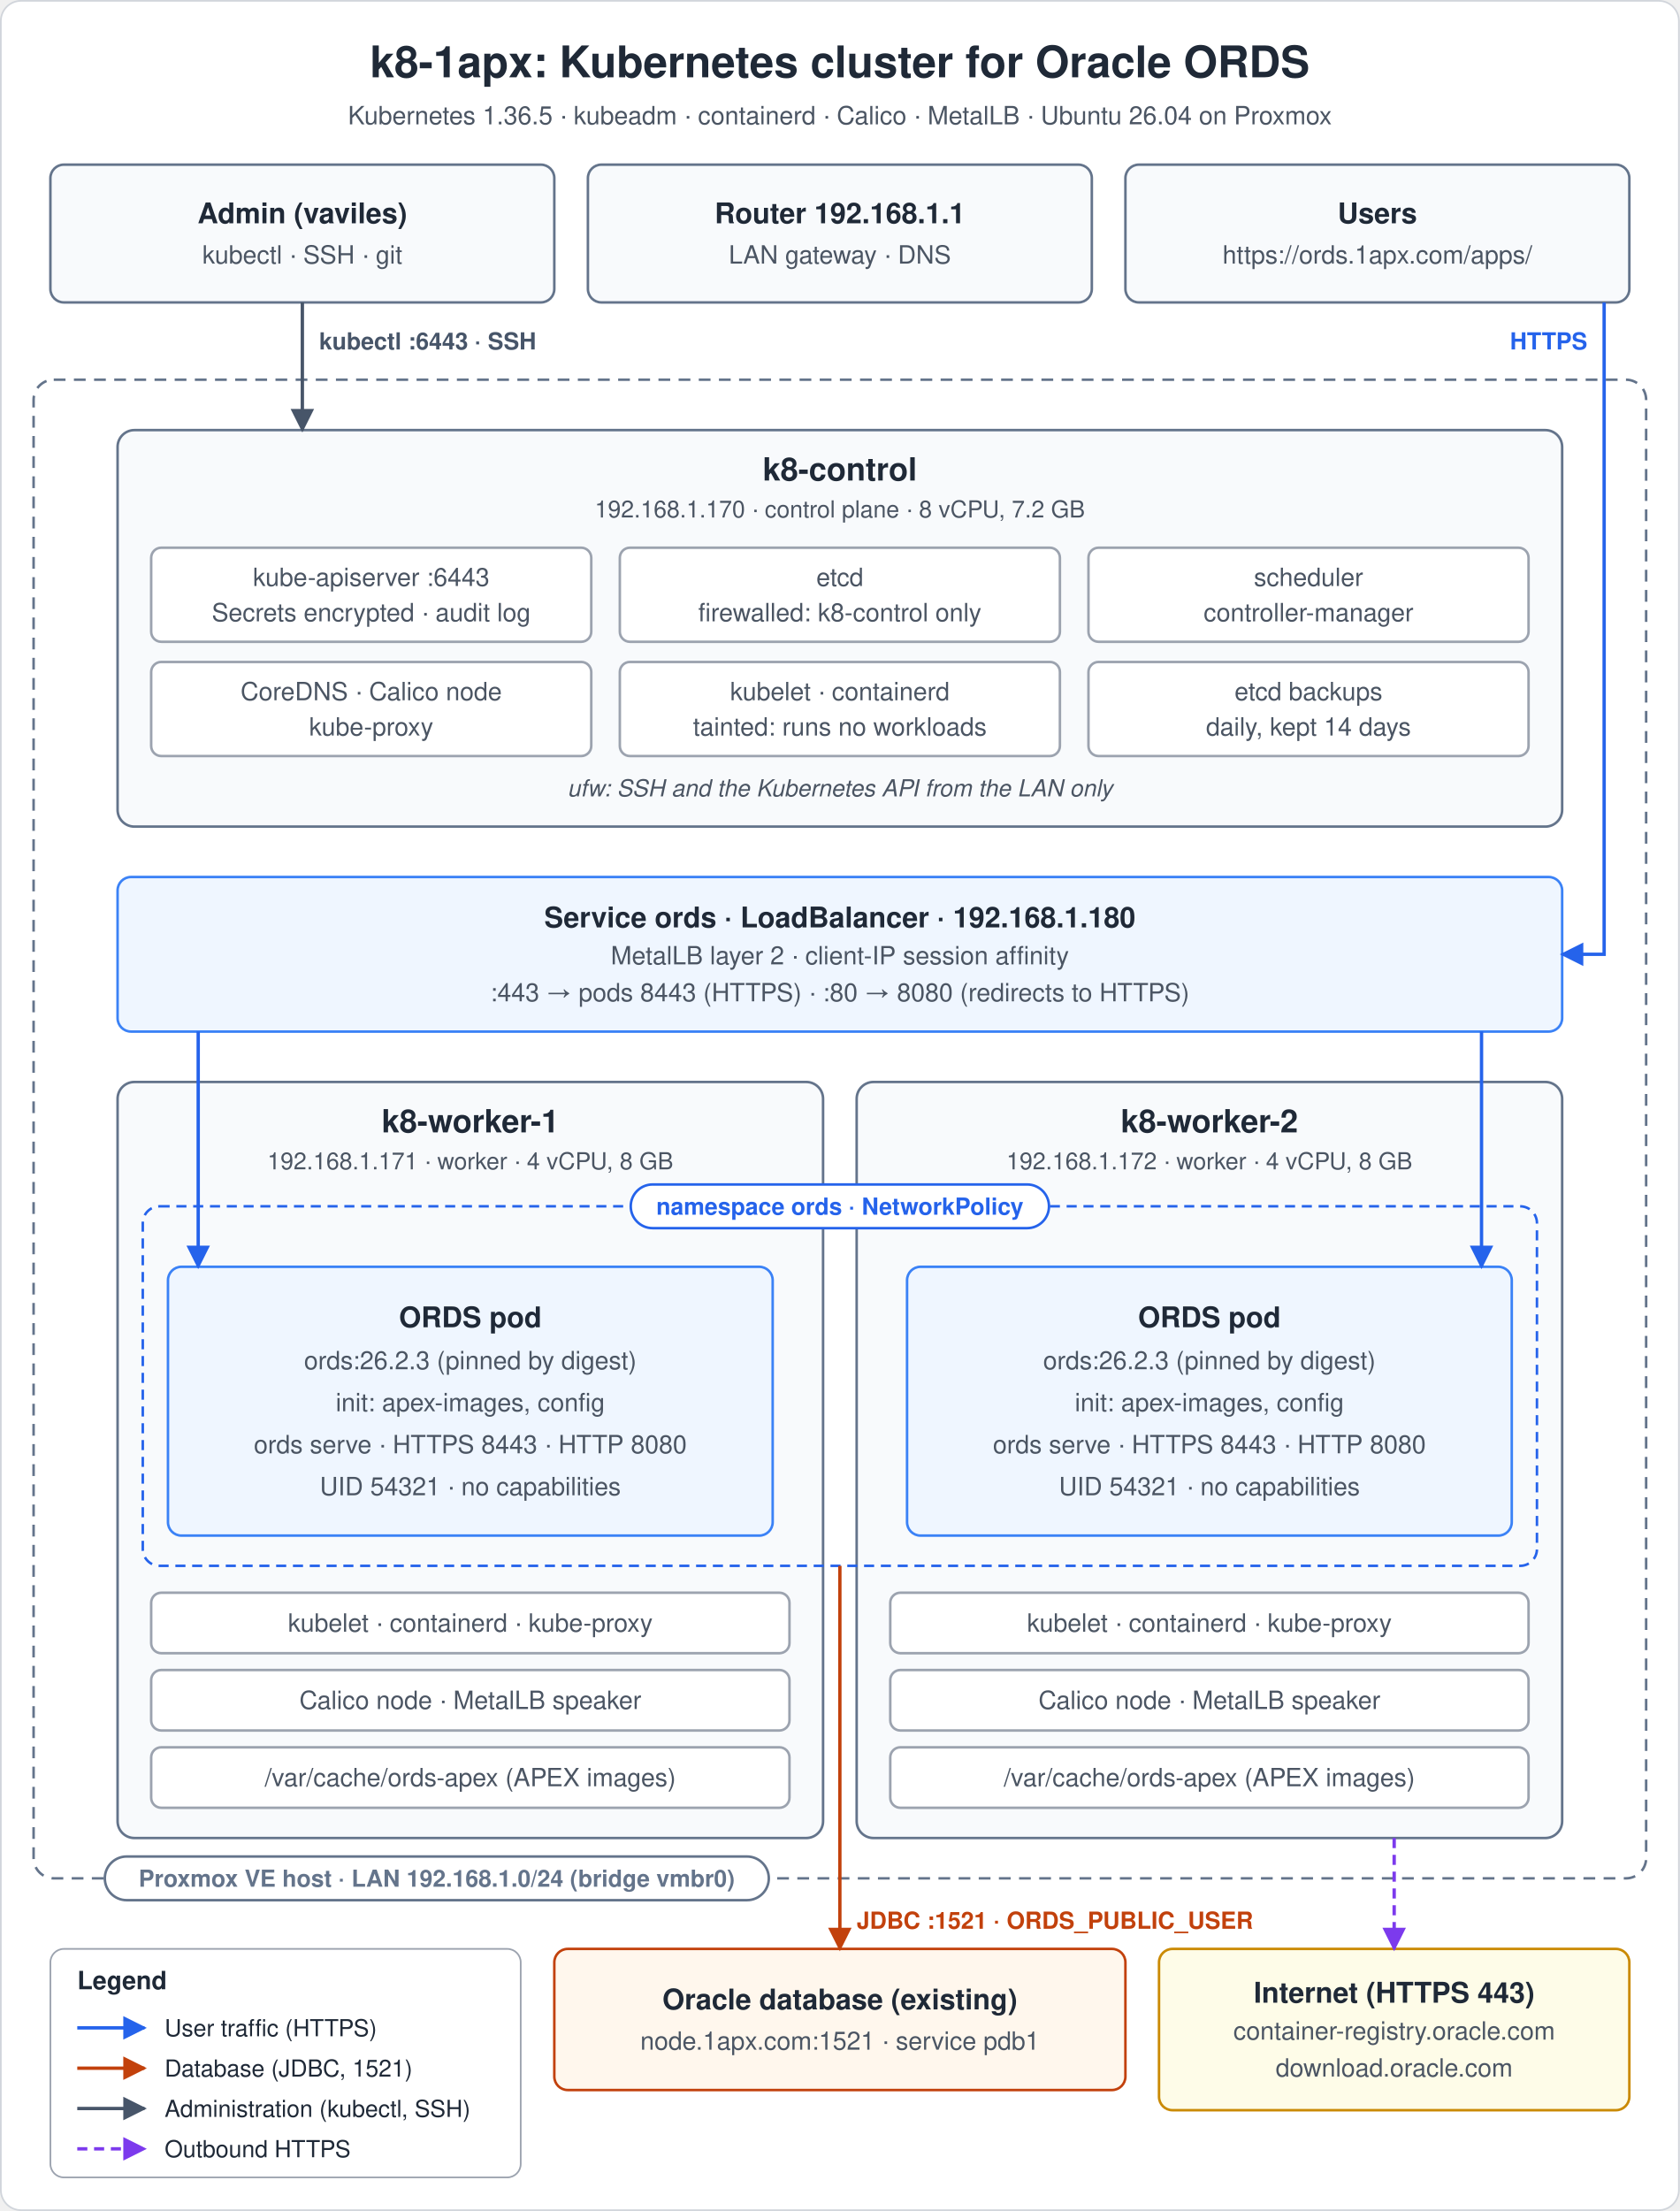
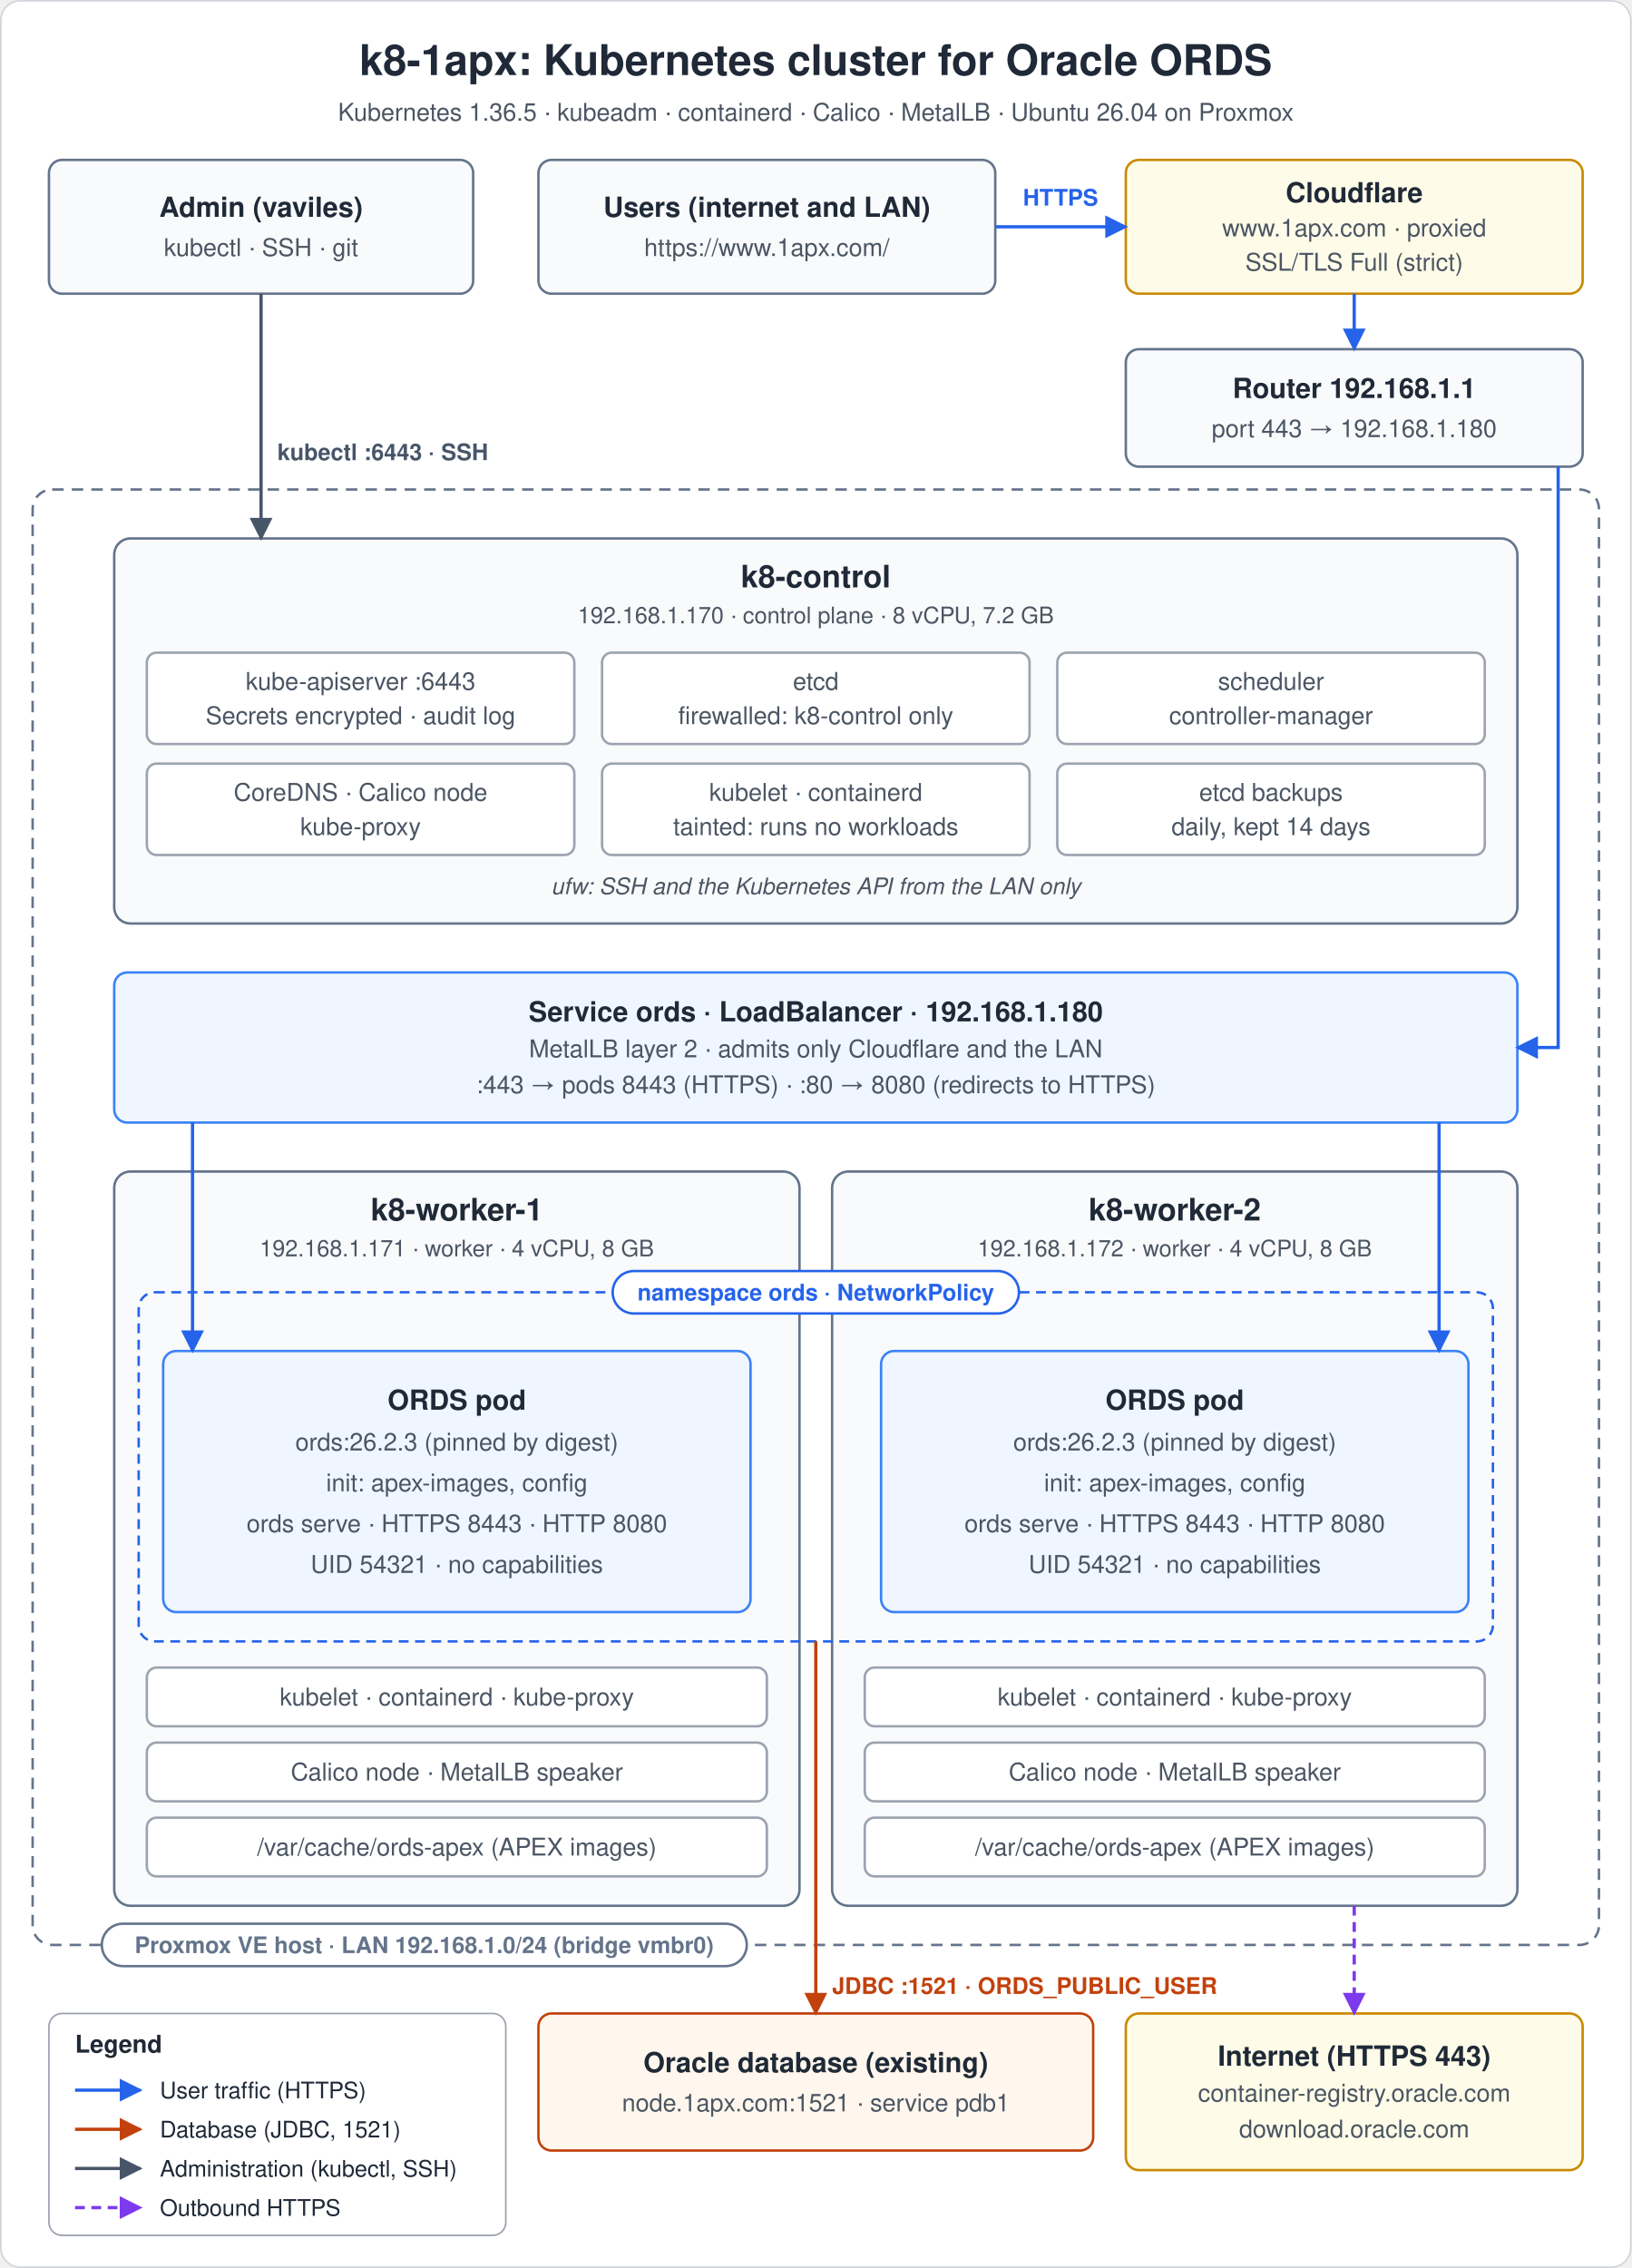
- <svg xmlns="http://www.w3.org/2000/svg" width="1000" height="1316" viewBox="0 0 1000 1316" font-family="Helvetica Neue, Helvetica, Arial, Liberation Sans, Arimo, sans-serif" fill="#1f2937" role="img" aria-labelledby="title desc">
+ <svg xmlns="http://www.w3.org/2000/svg" width="1000" height="1390" viewBox="0 0 1000 1390" font-family="Helvetica Neue, Helvetica, Arial, Liberation Sans, Arimo, sans-serif" fill="#1f2937" role="img" aria-labelledby="title desc">
  <defs>
    <marker id="m-user" viewBox="0 0 10 10" refX="9" refY="5" markerWidth="7" markerHeight="7" orient="auto-start-reverse">
      <path d="M0,0 L10,5 L0,10 z" fill="#2563eb" />
    </marker>
    <marker id="m-db" viewBox="0 0 10 10" refX="9" refY="5" markerWidth="7" markerHeight="7" orient="auto-start-reverse">
      <path d="M0,0 L10,5 L0,10 z" fill="#c2410c" />
    </marker>
    <marker id="m-admin" viewBox="0 0 10 10" refX="9" refY="5" markerWidth="7" markerHeight="7" orient="auto-start-reverse">
      <path d="M0,0 L10,5 L0,10 z" fill="#475569" />
    </marker>
    <marker id="m-net" viewBox="0 0 10 10" refX="9" refY="5" markerWidth="7" markerHeight="7" orient="auto-start-reverse">
      <path d="M0,0 L10,5 L0,10 z" fill="#7c3aed" />
    </marker>
  </defs>
-   <rect x="0.5" y="0.5" width="999" height="1315" rx="12" fill="#ffffff" stroke="#d1d5db" stroke-width="1" />
+   <rect x="0.5" y="0.5" width="999" height="1389" rx="12" fill="#ffffff" stroke="#d1d5db" stroke-width="1" />
  <text x="500.0" y="46" font-size="26" text-anchor="middle" font-weight="bold">k8-1apx: Kubernetes cluster for Oracle ORDS</text>
  <text x="500.0" y="74" font-size="15" text-anchor="middle" fill="#4b5563">Kubernetes 1.36.5 · kubeadm · containerd · Calico · MetalLB · Ubuntu 26.04 on Proxmox</text>
-   <rect x="30" y="98" width="300" height="82" rx="8" fill="#f8fafc" stroke="#64748b" stroke-width="1.5" />
-   <text x="180.0" y="132.9" font-size="17" text-anchor="middle" font-weight="bold">Admin (vaviles)</text>
-   <text x="180.0" y="156.9" font-size="15" text-anchor="middle" fill="#4b5563">kubectl · SSH · git</text>
-   <rect x="350" y="98" width="300" height="82" rx="8" fill="#f8fafc" stroke="#64748b" stroke-width="1.5" />
-   <text x="500.0" y="132.9" font-size="17" text-anchor="middle" font-weight="bold">Router 192.168.1.1</text>
-   <text x="500.0" y="156.9" font-size="15" text-anchor="middle" fill="#4b5563">LAN gateway · DNS</text>
-   <rect x="670" y="98" width="300" height="82" rx="8" fill="#f8fafc" stroke="#64748b" stroke-width="1.5" />
-   <text x="820.0" y="132.9" font-size="17" text-anchor="middle" font-weight="bold">Users</text>
-   <text x="820.0" y="156.9" font-size="15" text-anchor="middle" fill="#4b5563">https://ords.1apx.com/apps/</text>
-   <rect x="70" y="256" width="860" height="236" rx="10" fill="#f8fafc" stroke="#64748b" stroke-width="1.5" />
-   <text x="500.0" y="286" font-size="19" text-anchor="middle" font-weight="bold">k8-control</text>
-   <text x="500.0" y="308" font-size="14" text-anchor="middle" fill="#4b5563">192.168.1.170 · control plane · 8 vCPU, 7.2 GB</text>
-   <rect x="90" y="326" width="262" height="56" rx="6" fill="#ffffff" stroke="#9ca3af" stroke-width="1.5" />
-   <text x="221.0" y="348.8" font-size="15" text-anchor="middle" fill="#4b5563">kube-apiserver :6443</text>
-   <text x="221.0" y="369.8" font-size="15" text-anchor="middle" fill="#4b5563">Secrets encrypted · audit log</text>
-   <rect x="369" y="326" width="262" height="56" rx="6" fill="#ffffff" stroke="#9ca3af" stroke-width="1.5" />
-   <text x="500.0" y="348.8" font-size="15" text-anchor="middle" fill="#4b5563">etcd</text>
-   <text x="500.0" y="369.8" font-size="15" text-anchor="middle" fill="#4b5563">firewalled: k8-control only</text>
-   <rect x="648" y="326" width="262" height="56" rx="6" fill="#ffffff" stroke="#9ca3af" stroke-width="1.5" />
-   <text x="779.0" y="348.8" font-size="15" text-anchor="middle" fill="#4b5563">scheduler</text>
-   <text x="779.0" y="369.8" font-size="15" text-anchor="middle" fill="#4b5563">controller-manager</text>
-   <rect x="90" y="394" width="262" height="56" rx="6" fill="#ffffff" stroke="#9ca3af" stroke-width="1.5" />
-   <text x="221.0" y="416.8" font-size="15" text-anchor="middle" fill="#4b5563">CoreDNS · Calico node</text>
-   <text x="221.0" y="437.8" font-size="15" text-anchor="middle" fill="#4b5563">kube-proxy</text>
-   <rect x="369" y="394" width="262" height="56" rx="6" fill="#ffffff" stroke="#9ca3af" stroke-width="1.5" />
-   <text x="500.0" y="416.8" font-size="15" text-anchor="middle" fill="#4b5563">kubelet · containerd</text>
-   <text x="500.0" y="437.8" font-size="15" text-anchor="middle" fill="#4b5563">tainted: runs no workloads</text>
-   <rect x="648" y="394" width="262" height="56" rx="6" fill="#ffffff" stroke="#9ca3af" stroke-width="1.5" />
-   <text x="779.0" y="416.8" font-size="15" text-anchor="middle" fill="#4b5563">etcd backups</text>
-   <text x="779.0" y="437.8" font-size="15" text-anchor="middle" fill="#4b5563">daily, kept 14 days</text>
-   <text x="500.0" y="474" font-size="14" text-anchor="middle" font-style="italic" fill="#4b5563">ufw: SSH and the Kubernetes API from the LAN only</text>
-   <rect x="70" y="522" width="860" height="92" rx="8" fill="#eff6ff" stroke="#3b82f6" stroke-width="1.5" />
-   <text x="500.0" y="552.0" font-size="17" text-anchor="middle" font-weight="bold">Service ords · LoadBalancer · 192.168.1.180</text>
-   <text x="500.0" y="574.0" font-size="15" text-anchor="middle" fill="#4b5563">MetalLB layer 2 · client-IP session affinity</text>
-   <text x="500.0" y="596.0" font-size="15" text-anchor="middle" fill="#4b5563">:443 → pods 8443 (HTTPS) · :80 → 8080 (redirects to HTTPS)</text>
-   <rect x="70" y="644" width="420" height="450" rx="10" fill="#f8fafc" stroke="#64748b" stroke-width="1.5" />
-   <text x="280.0" y="674" font-size="19" text-anchor="middle" font-weight="bold">k8-worker-1</text>
-   <text x="280.0" y="696" font-size="14" text-anchor="middle" fill="#4b5563">192.168.1.171 · worker · 4 vCPU, 8 GB</text>
-   <rect x="510" y="644" width="420" height="450" rx="10" fill="#f8fafc" stroke="#64748b" stroke-width="1.5" />
-   <text x="720.0" y="674" font-size="19" text-anchor="middle" font-weight="bold">k8-worker-2</text>
-   <text x="720.0" y="696" font-size="14" text-anchor="middle" fill="#4b5563">192.168.1.172 · worker · 4 vCPU, 8 GB</text>
-   <rect x="85" y="718" width="830" height="214" rx="10" fill="none" stroke="#2563eb" stroke-width="1.5" stroke-dasharray="6 4" />
-   <rect x="100" y="754" width="360" height="160" rx="8" fill="#eff6ff" stroke="#3b82f6" stroke-width="1.5" />
-   <text x="280.0" y="790.0" font-size="17" text-anchor="middle" font-weight="bold">ORDS pod</text>
-   <text x="280.0" y="815.0" font-size="15" text-anchor="middle" fill="#4b5563">ords:26.2.3 (pinned by digest)</text>
-   <text x="280.0" y="840.0" font-size="15" text-anchor="middle" fill="#4b5563">init: apex-images, config</text>
-   <text x="280.0" y="865.0" font-size="15" text-anchor="middle" fill="#4b5563">ords serve · HTTPS 8443 · HTTP 8080</text>
-   <text x="280.0" y="890.0" font-size="15" text-anchor="middle" fill="#4b5563">UID 54321 · no capabilities</text>
-   <rect x="90" y="948" width="380" height="36" rx="6" fill="#ffffff" stroke="#9ca3af" stroke-width="1.5" />
-   <text x="280.0" y="971.2" font-size="15" text-anchor="middle" fill="#4b5563">kubelet · containerd · kube-proxy</text>
-   <rect x="90" y="994" width="380" height="36" rx="6" fill="#ffffff" stroke="#9ca3af" stroke-width="1.5" />
-   <text x="280.0" y="1017.2" font-size="15" text-anchor="middle" fill="#4b5563">Calico node · MetalLB speaker</text>
-   <rect x="90" y="1040" width="380" height="36" rx="6" fill="#ffffff" stroke="#9ca3af" stroke-width="1.5" />
-   <text x="280.0" y="1063.2" font-size="15" text-anchor="middle" fill="#4b5563">/var/cache/ords-apex (APEX images)</text>
-   <rect x="540" y="754" width="360" height="160" rx="8" fill="#eff6ff" stroke="#3b82f6" stroke-width="1.5" />
-   <text x="720.0" y="790.0" font-size="17" text-anchor="middle" font-weight="bold">ORDS pod</text>
-   <text x="720.0" y="815.0" font-size="15" text-anchor="middle" fill="#4b5563">ords:26.2.3 (pinned by digest)</text>
-   <text x="720.0" y="840.0" font-size="15" text-anchor="middle" fill="#4b5563">init: apex-images, config</text>
-   <text x="720.0" y="865.0" font-size="15" text-anchor="middle" fill="#4b5563">ords serve · HTTPS 8443 · HTTP 8080</text>
-   <text x="720.0" y="890.0" font-size="15" text-anchor="middle" fill="#4b5563">UID 54321 · no capabilities</text>
-   <rect x="530" y="948" width="380" height="36" rx="6" fill="#ffffff" stroke="#9ca3af" stroke-width="1.5" />
-   <text x="720.0" y="971.2" font-size="15" text-anchor="middle" fill="#4b5563">kubelet · containerd · kube-proxy</text>
-   <rect x="530" y="994" width="380" height="36" rx="6" fill="#ffffff" stroke="#9ca3af" stroke-width="1.5" />
-   <text x="720.0" y="1017.2" font-size="15" text-anchor="middle" fill="#4b5563">Calico node · MetalLB speaker</text>
-   <rect x="530" y="1040" width="380" height="36" rx="6" fill="#ffffff" stroke="#9ca3af" stroke-width="1.5" />
-   <text x="720.0" y="1063.2" font-size="15" text-anchor="middle" fill="#4b5563">/var/cache/ords-apex (APEX images)</text>
-   <rect x="375.5" y="705" width="249.0" height="26" rx="13" fill="#ffffff" stroke="#2563eb" stroke-width="1.5" />
-   <text x="500.0" y="723" font-size="14" text-anchor="middle" font-weight="bold" fill="#2563eb">namespace ords · NetworkPolicy</text>
-   <rect x="20" y="226" width="960" height="892" rx="12" fill="none" stroke="#64748b" stroke-width="1.5" stroke-dasharray="7 5" />
-   <rect x="62.4" y="1105" width="395.3" height="26" rx="13" fill="#ffffff" stroke="#64748b" stroke-width="1.5" />
-   <text x="260" y="1123" font-size="14" text-anchor="middle" font-weight="bold" fill="#64748b">Proxmox VE host · LAN 192.168.1.0/24 (bridge vmbr0)</text>
-   <rect x="330" y="1160" width="340" height="84" rx="8" fill="#fff7ed" stroke="#c2410c" stroke-width="1.5" />
-   <text x="500.0" y="1196.0" font-size="17" text-anchor="middle" font-weight="bold">Oracle database (existing)</text>
-   <text x="500.0" y="1220.0" font-size="15" text-anchor="middle" fill="#4b5563">node.1apx.com:1521 · service pdb1</text>
-   <rect x="690" y="1160" width="280" height="96" rx="8" fill="#fefce8" stroke="#ca8a04" stroke-width="1.5" />
-   <text x="830.0" y="1192.0" font-size="17" text-anchor="middle" font-weight="bold">Internet (HTTPS 443)</text>
-   <text x="830.0" y="1214.0" font-size="15" text-anchor="middle" fill="#4b5563">container-registry.oracle.com</text>
-   <text x="830.0" y="1236.0" font-size="15" text-anchor="middle" fill="#4b5563">download.oracle.com</text>
-   <path d="M180.0,180 L180.0,256" fill="none" stroke="#475569" stroke-width="2" marker-end="url(#m-admin)" />
-   <text x="190.0" y="208" font-size="14" text-anchor="start" font-weight="bold" fill="#475569">kubectl :6443 · SSH</text>
-   <path d="M955.0,180 L955.0,568.0 L930,568.0" fill="none" stroke="#2563eb" stroke-width="2" marker-end="url(#m-user)" />
-   <text x="945.0" y="208" font-size="14" text-anchor="end" font-weight="bold" fill="#2563eb">HTTPS</text>
-   <path d="M118,614 L118,754" fill="none" stroke="#2563eb" stroke-width="2" marker-end="url(#m-user)" />
-   <path d="M882,614 L882,754" fill="none" stroke="#2563eb" stroke-width="2" marker-end="url(#m-user)" />
-   <path d="M500.0,932 L500.0,1160" fill="none" stroke="#c2410c" stroke-width="2" marker-end="url(#m-db)" />
-   <text x="510.0" y="1148" font-size="14" text-anchor="start" font-weight="bold" fill="#c2410c">JDBC :1521 · ORDS_PUBLIC_USER</text>
-   <path d="M830,1094 L830,1160" fill="none" stroke="#7c3aed" stroke-width="2" stroke-dasharray="6 4" marker-end="url(#m-net)" />
-   <rect x="30" y="1160" width="280" height="136" rx="8" fill="#ffffff" stroke="#9ca3af" stroke-width="1" />
-   <text x="46" y="1184" font-size="15" text-anchor="start" font-weight="bold">Legend</text>
-   <path d="M46,1207 L86,1207" fill="none" stroke="#2563eb" stroke-width="2" marker-end="url(#m-user)" />
-   <text x="98" y="1212" font-size="14" text-anchor="start">User traffic (HTTPS)</text>
-   <path d="M46,1231 L86,1231" fill="none" stroke="#c2410c" stroke-width="2" marker-end="url(#m-db)" />
-   <text x="98" y="1236" font-size="14" text-anchor="start">Database (JDBC, 1521)</text>
-   <path d="M46,1255 L86,1255" fill="none" stroke="#475569" stroke-width="2" marker-end="url(#m-admin)" />
-   <text x="98" y="1260" font-size="14" text-anchor="start">Administration (kubectl, SSH)</text>
-   <path d="M46,1279 L86,1279" fill="none" stroke="#7c3aed" stroke-width="2" stroke-dasharray="6 4" marker-end="url(#m-net)" />
-   <text x="98" y="1284" font-size="14" text-anchor="start">Outbound HTTPS</text>
+   <rect x="30" y="98" width="260" height="82" rx="8" fill="#f8fafc" stroke="#64748b" stroke-width="1.5" />
+   <text x="160.0" y="132.9" font-size="17" text-anchor="middle" font-weight="bold">Admin (vaviles)</text>
+   <text x="160.0" y="156.9" font-size="15" text-anchor="middle" fill="#4b5563">kubectl · SSH · git</text>
+   <rect x="330" y="98" width="280" height="82" rx="8" fill="#f8fafc" stroke="#64748b" stroke-width="1.5" />
+   <text x="470.0" y="132.9" font-size="17" text-anchor="middle" font-weight="bold">Users (internet and LAN)</text>
+   <text x="470.0" y="156.9" font-size="15" text-anchor="middle" fill="#4b5563">https://www.1apx.com/</text>
+   <rect x="690" y="98" width="280" height="82" rx="8" fill="#fefce8" stroke="#ca8a04" stroke-width="1.5" />
+   <text x="830.0" y="124.0" font-size="17" text-anchor="middle" font-weight="bold">Cloudflare</text>
+   <text x="830.0" y="144.9" font-size="15" text-anchor="middle" fill="#4b5563">www.1apx.com · proxied</text>
+   <text x="830.0" y="165.9" font-size="15" text-anchor="middle" fill="#4b5563">SSL/TLS Full (strict)</text>
+   <rect x="690" y="214" width="280" height="72" rx="8" fill="#f8fafc" stroke="#64748b" stroke-width="1.5" />
+   <text x="830.0" y="243.9" font-size="17" text-anchor="middle" font-weight="bold">Router 192.168.1.1</text>
+   <text x="830.0" y="267.9" font-size="15" text-anchor="middle" fill="#4b5563">port 443 → 192.168.1.180</text>
+   <rect x="70" y="330" width="860" height="236" rx="10" fill="#f8fafc" stroke="#64748b" stroke-width="1.5" />
+   <text x="500.0" y="360" font-size="19" text-anchor="middle" font-weight="bold">k8-control</text>
+   <text x="500.0" y="382" font-size="14" text-anchor="middle" fill="#4b5563">192.168.1.170 · control plane · 8 vCPU, 7.2 GB</text>
+   <rect x="90" y="400" width="262" height="56" rx="6" fill="#ffffff" stroke="#9ca3af" stroke-width="1.5" />
+   <text x="221.0" y="422.8" font-size="15" text-anchor="middle" fill="#4b5563">kube-apiserver :6443</text>
+   <text x="221.0" y="443.8" font-size="15" text-anchor="middle" fill="#4b5563">Secrets encrypted · audit log</text>
+   <rect x="369" y="400" width="262" height="56" rx="6" fill="#ffffff" stroke="#9ca3af" stroke-width="1.5" />
+   <text x="500.0" y="422.8" font-size="15" text-anchor="middle" fill="#4b5563">etcd</text>
+   <text x="500.0" y="443.8" font-size="15" text-anchor="middle" fill="#4b5563">firewalled: k8-control only</text>
+   <rect x="648" y="400" width="262" height="56" rx="6" fill="#ffffff" stroke="#9ca3af" stroke-width="1.5" />
+   <text x="779.0" y="422.8" font-size="15" text-anchor="middle" fill="#4b5563">scheduler</text>
+   <text x="779.0" y="443.8" font-size="15" text-anchor="middle" fill="#4b5563">controller-manager</text>
+   <rect x="90" y="468" width="262" height="56" rx="6" fill="#ffffff" stroke="#9ca3af" stroke-width="1.5" />
+   <text x="221.0" y="490.8" font-size="15" text-anchor="middle" fill="#4b5563">CoreDNS · Calico node</text>
+   <text x="221.0" y="511.8" font-size="15" text-anchor="middle" fill="#4b5563">kube-proxy</text>
+   <rect x="369" y="468" width="262" height="56" rx="6" fill="#ffffff" stroke="#9ca3af" stroke-width="1.5" />
+   <text x="500.0" y="490.8" font-size="15" text-anchor="middle" fill="#4b5563">kubelet · containerd</text>
+   <text x="500.0" y="511.8" font-size="15" text-anchor="middle" fill="#4b5563">tainted: runs no workloads</text>
+   <rect x="648" y="468" width="262" height="56" rx="6" fill="#ffffff" stroke="#9ca3af" stroke-width="1.5" />
+   <text x="779.0" y="490.8" font-size="15" text-anchor="middle" fill="#4b5563">etcd backups</text>
+   <text x="779.0" y="511.8" font-size="15" text-anchor="middle" fill="#4b5563">daily, kept 14 days</text>
+   <text x="500.0" y="548" font-size="14" text-anchor="middle" font-style="italic" fill="#4b5563">ufw: SSH and the Kubernetes API from the LAN only</text>
+   <rect x="70" y="596" width="860" height="92" rx="8" fill="#eff6ff" stroke="#3b82f6" stroke-width="1.5" />
+   <text x="500.0" y="626.0" font-size="17" text-anchor="middle" font-weight="bold">Service ords · LoadBalancer · 192.168.1.180</text>
+   <text x="500.0" y="648.0" font-size="15" text-anchor="middle" fill="#4b5563">MetalLB layer 2 · admits only Cloudflare and the LAN</text>
+   <text x="500.0" y="670.0" font-size="15" text-anchor="middle" fill="#4b5563">:443 → pods 8443 (HTTPS) · :80 → 8080 (redirects to HTTPS)</text>
+   <rect x="70" y="718" width="420" height="450" rx="10" fill="#f8fafc" stroke="#64748b" stroke-width="1.5" />
+   <text x="280.0" y="748" font-size="19" text-anchor="middle" font-weight="bold">k8-worker-1</text>
+   <text x="280.0" y="770" font-size="14" text-anchor="middle" fill="#4b5563">192.168.1.171 · worker · 4 vCPU, 8 GB</text>
+   <rect x="510" y="718" width="420" height="450" rx="10" fill="#f8fafc" stroke="#64748b" stroke-width="1.5" />
+   <text x="720.0" y="748" font-size="19" text-anchor="middle" font-weight="bold">k8-worker-2</text>
+   <text x="720.0" y="770" font-size="14" text-anchor="middle" fill="#4b5563">192.168.1.172 · worker · 4 vCPU, 8 GB</text>
+   <rect x="85" y="792" width="830" height="214" rx="10" fill="none" stroke="#2563eb" stroke-width="1.5" stroke-dasharray="6 4" />
+   <rect x="100" y="828" width="360" height="160" rx="8" fill="#eff6ff" stroke="#3b82f6" stroke-width="1.5" />
+   <text x="280.0" y="864.0" font-size="17" text-anchor="middle" font-weight="bold">ORDS pod</text>
+   <text x="280.0" y="889.0" font-size="15" text-anchor="middle" fill="#4b5563">ords:26.2.3 (pinned by digest)</text>
+   <text x="280.0" y="914.0" font-size="15" text-anchor="middle" fill="#4b5563">init: apex-images, config</text>
+   <text x="280.0" y="939.0" font-size="15" text-anchor="middle" fill="#4b5563">ords serve · HTTPS 8443 · HTTP 8080</text>
+   <text x="280.0" y="964.0" font-size="15" text-anchor="middle" fill="#4b5563">UID 54321 · no capabilities</text>
+   <rect x="90" y="1022" width="380" height="36" rx="6" fill="#ffffff" stroke="#9ca3af" stroke-width="1.5" />
+   <text x="280.0" y="1045.2" font-size="15" text-anchor="middle" fill="#4b5563">kubelet · containerd · kube-proxy</text>
+   <rect x="90" y="1068" width="380" height="36" rx="6" fill="#ffffff" stroke="#9ca3af" stroke-width="1.5" />
+   <text x="280.0" y="1091.2" font-size="15" text-anchor="middle" fill="#4b5563">Calico node · MetalLB speaker</text>
+   <rect x="90" y="1114" width="380" height="36" rx="6" fill="#ffffff" stroke="#9ca3af" stroke-width="1.5" />
+   <text x="280.0" y="1137.2" font-size="15" text-anchor="middle" fill="#4b5563">/var/cache/ords-apex (APEX images)</text>
+   <rect x="540" y="828" width="360" height="160" rx="8" fill="#eff6ff" stroke="#3b82f6" stroke-width="1.5" />
+   <text x="720.0" y="864.0" font-size="17" text-anchor="middle" font-weight="bold">ORDS pod</text>
+   <text x="720.0" y="889.0" font-size="15" text-anchor="middle" fill="#4b5563">ords:26.2.3 (pinned by digest)</text>
+   <text x="720.0" y="914.0" font-size="15" text-anchor="middle" fill="#4b5563">init: apex-images, config</text>
+   <text x="720.0" y="939.0" font-size="15" text-anchor="middle" fill="#4b5563">ords serve · HTTPS 8443 · HTTP 8080</text>
+   <text x="720.0" y="964.0" font-size="15" text-anchor="middle" fill="#4b5563">UID 54321 · no capabilities</text>
+   <rect x="530" y="1022" width="380" height="36" rx="6" fill="#ffffff" stroke="#9ca3af" stroke-width="1.5" />
+   <text x="720.0" y="1045.2" font-size="15" text-anchor="middle" fill="#4b5563">kubelet · containerd · kube-proxy</text>
+   <rect x="530" y="1068" width="380" height="36" rx="6" fill="#ffffff" stroke="#9ca3af" stroke-width="1.5" />
+   <text x="720.0" y="1091.2" font-size="15" text-anchor="middle" fill="#4b5563">Calico node · MetalLB speaker</text>
+   <rect x="530" y="1114" width="380" height="36" rx="6" fill="#ffffff" stroke="#9ca3af" stroke-width="1.5" />
+   <text x="720.0" y="1137.2" font-size="15" text-anchor="middle" fill="#4b5563">/var/cache/ords-apex (APEX images)</text>
+   <rect x="375.5" y="779" width="249.0" height="26" rx="13" fill="#ffffff" stroke="#2563eb" stroke-width="1.5" />
+   <text x="500.0" y="797" font-size="14" text-anchor="middle" font-weight="bold" fill="#2563eb">namespace ords · NetworkPolicy</text>
+   <rect x="20" y="300" width="960" height="892" rx="12" fill="none" stroke="#64748b" stroke-width="1.5" stroke-dasharray="7 5" />
+   <rect x="62.4" y="1179" width="395.3" height="26" rx="13" fill="#ffffff" stroke="#64748b" stroke-width="1.5" />
+   <text x="260" y="1197" font-size="14" text-anchor="middle" font-weight="bold" fill="#64748b">Proxmox VE host · LAN 192.168.1.0/24 (bridge vmbr0)</text>
+   <rect x="330" y="1234" width="340" height="84" rx="8" fill="#fff7ed" stroke="#c2410c" stroke-width="1.5" />
+   <text x="500.0" y="1270.0" font-size="17" text-anchor="middle" font-weight="bold">Oracle database (existing)</text>
+   <text x="500.0" y="1294.0" font-size="15" text-anchor="middle" fill="#4b5563">node.1apx.com:1521 · service pdb1</text>
+   <rect x="690" y="1234" width="280" height="96" rx="8" fill="#fefce8" stroke="#ca8a04" stroke-width="1.5" />
+   <text x="830.0" y="1266.0" font-size="17" text-anchor="middle" font-weight="bold">Internet (HTTPS 443)</text>
+   <text x="830.0" y="1288.0" font-size="15" text-anchor="middle" fill="#4b5563">container-registry.oracle.com</text>
+   <text x="830.0" y="1310.0" font-size="15" text-anchor="middle" fill="#4b5563">download.oracle.com</text>
+   <path d="M160.0,180 L160.0,330" fill="none" stroke="#475569" stroke-width="2" marker-end="url(#m-admin)" />
+   <text x="170.0" y="282" font-size="14" text-anchor="start" font-weight="bold" fill="#475569">kubectl :6443 · SSH</text>
+   <path d="M610,139.0 L690,139.0" fill="none" stroke="#2563eb" stroke-width="2" marker-end="url(#m-user)" />
+   <text x="650.0" y="126.0" font-size="14" text-anchor="middle" font-weight="bold" fill="#2563eb">HTTPS</text>
+   <path d="M830.0,180 L830.0,214" fill="none" stroke="#2563eb" stroke-width="2" marker-end="url(#m-user)" />
+   <path d="M955.0,286 L955.0,642.0 L930,642.0" fill="none" stroke="#2563eb" stroke-width="2" marker-end="url(#m-user)" />
+   <path d="M118,688 L118,828" fill="none" stroke="#2563eb" stroke-width="2" marker-end="url(#m-user)" />
+   <path d="M882,688 L882,828" fill="none" stroke="#2563eb" stroke-width="2" marker-end="url(#m-user)" />
+   <path d="M500.0,1006 L500.0,1234" fill="none" stroke="#c2410c" stroke-width="2" marker-end="url(#m-db)" />
+   <text x="510.0" y="1222" font-size="14" text-anchor="start" font-weight="bold" fill="#c2410c">JDBC :1521 · ORDS_PUBLIC_USER</text>
+   <path d="M830,1168 L830,1234" fill="none" stroke="#7c3aed" stroke-width="2" stroke-dasharray="6 4" marker-end="url(#m-net)" />
+   <rect x="30" y="1234" width="280" height="136" rx="8" fill="#ffffff" stroke="#9ca3af" stroke-width="1" />
+   <text x="46" y="1258" font-size="15" text-anchor="start" font-weight="bold">Legend</text>
+   <path d="M46,1281 L86,1281" fill="none" stroke="#2563eb" stroke-width="2" marker-end="url(#m-user)" />
+   <text x="98" y="1286" font-size="14" text-anchor="start">User traffic (HTTPS)</text>
+   <path d="M46,1305 L86,1305" fill="none" stroke="#c2410c" stroke-width="2" marker-end="url(#m-db)" />
+   <text x="98" y="1310" font-size="14" text-anchor="start">Database (JDBC, 1521)</text>
+   <path d="M46,1329 L86,1329" fill="none" stroke="#475569" stroke-width="2" marker-end="url(#m-admin)" />
+   <text x="98" y="1334" font-size="14" text-anchor="start">Administration (kubectl, SSH)</text>
+   <path d="M46,1353 L86,1353" fill="none" stroke="#7c3aed" stroke-width="2" stroke-dasharray="6 4" marker-end="url(#m-net)" />
+   <text x="98" y="1358" font-size="14" text-anchor="start">Outbound HTTPS</text>
</svg>
